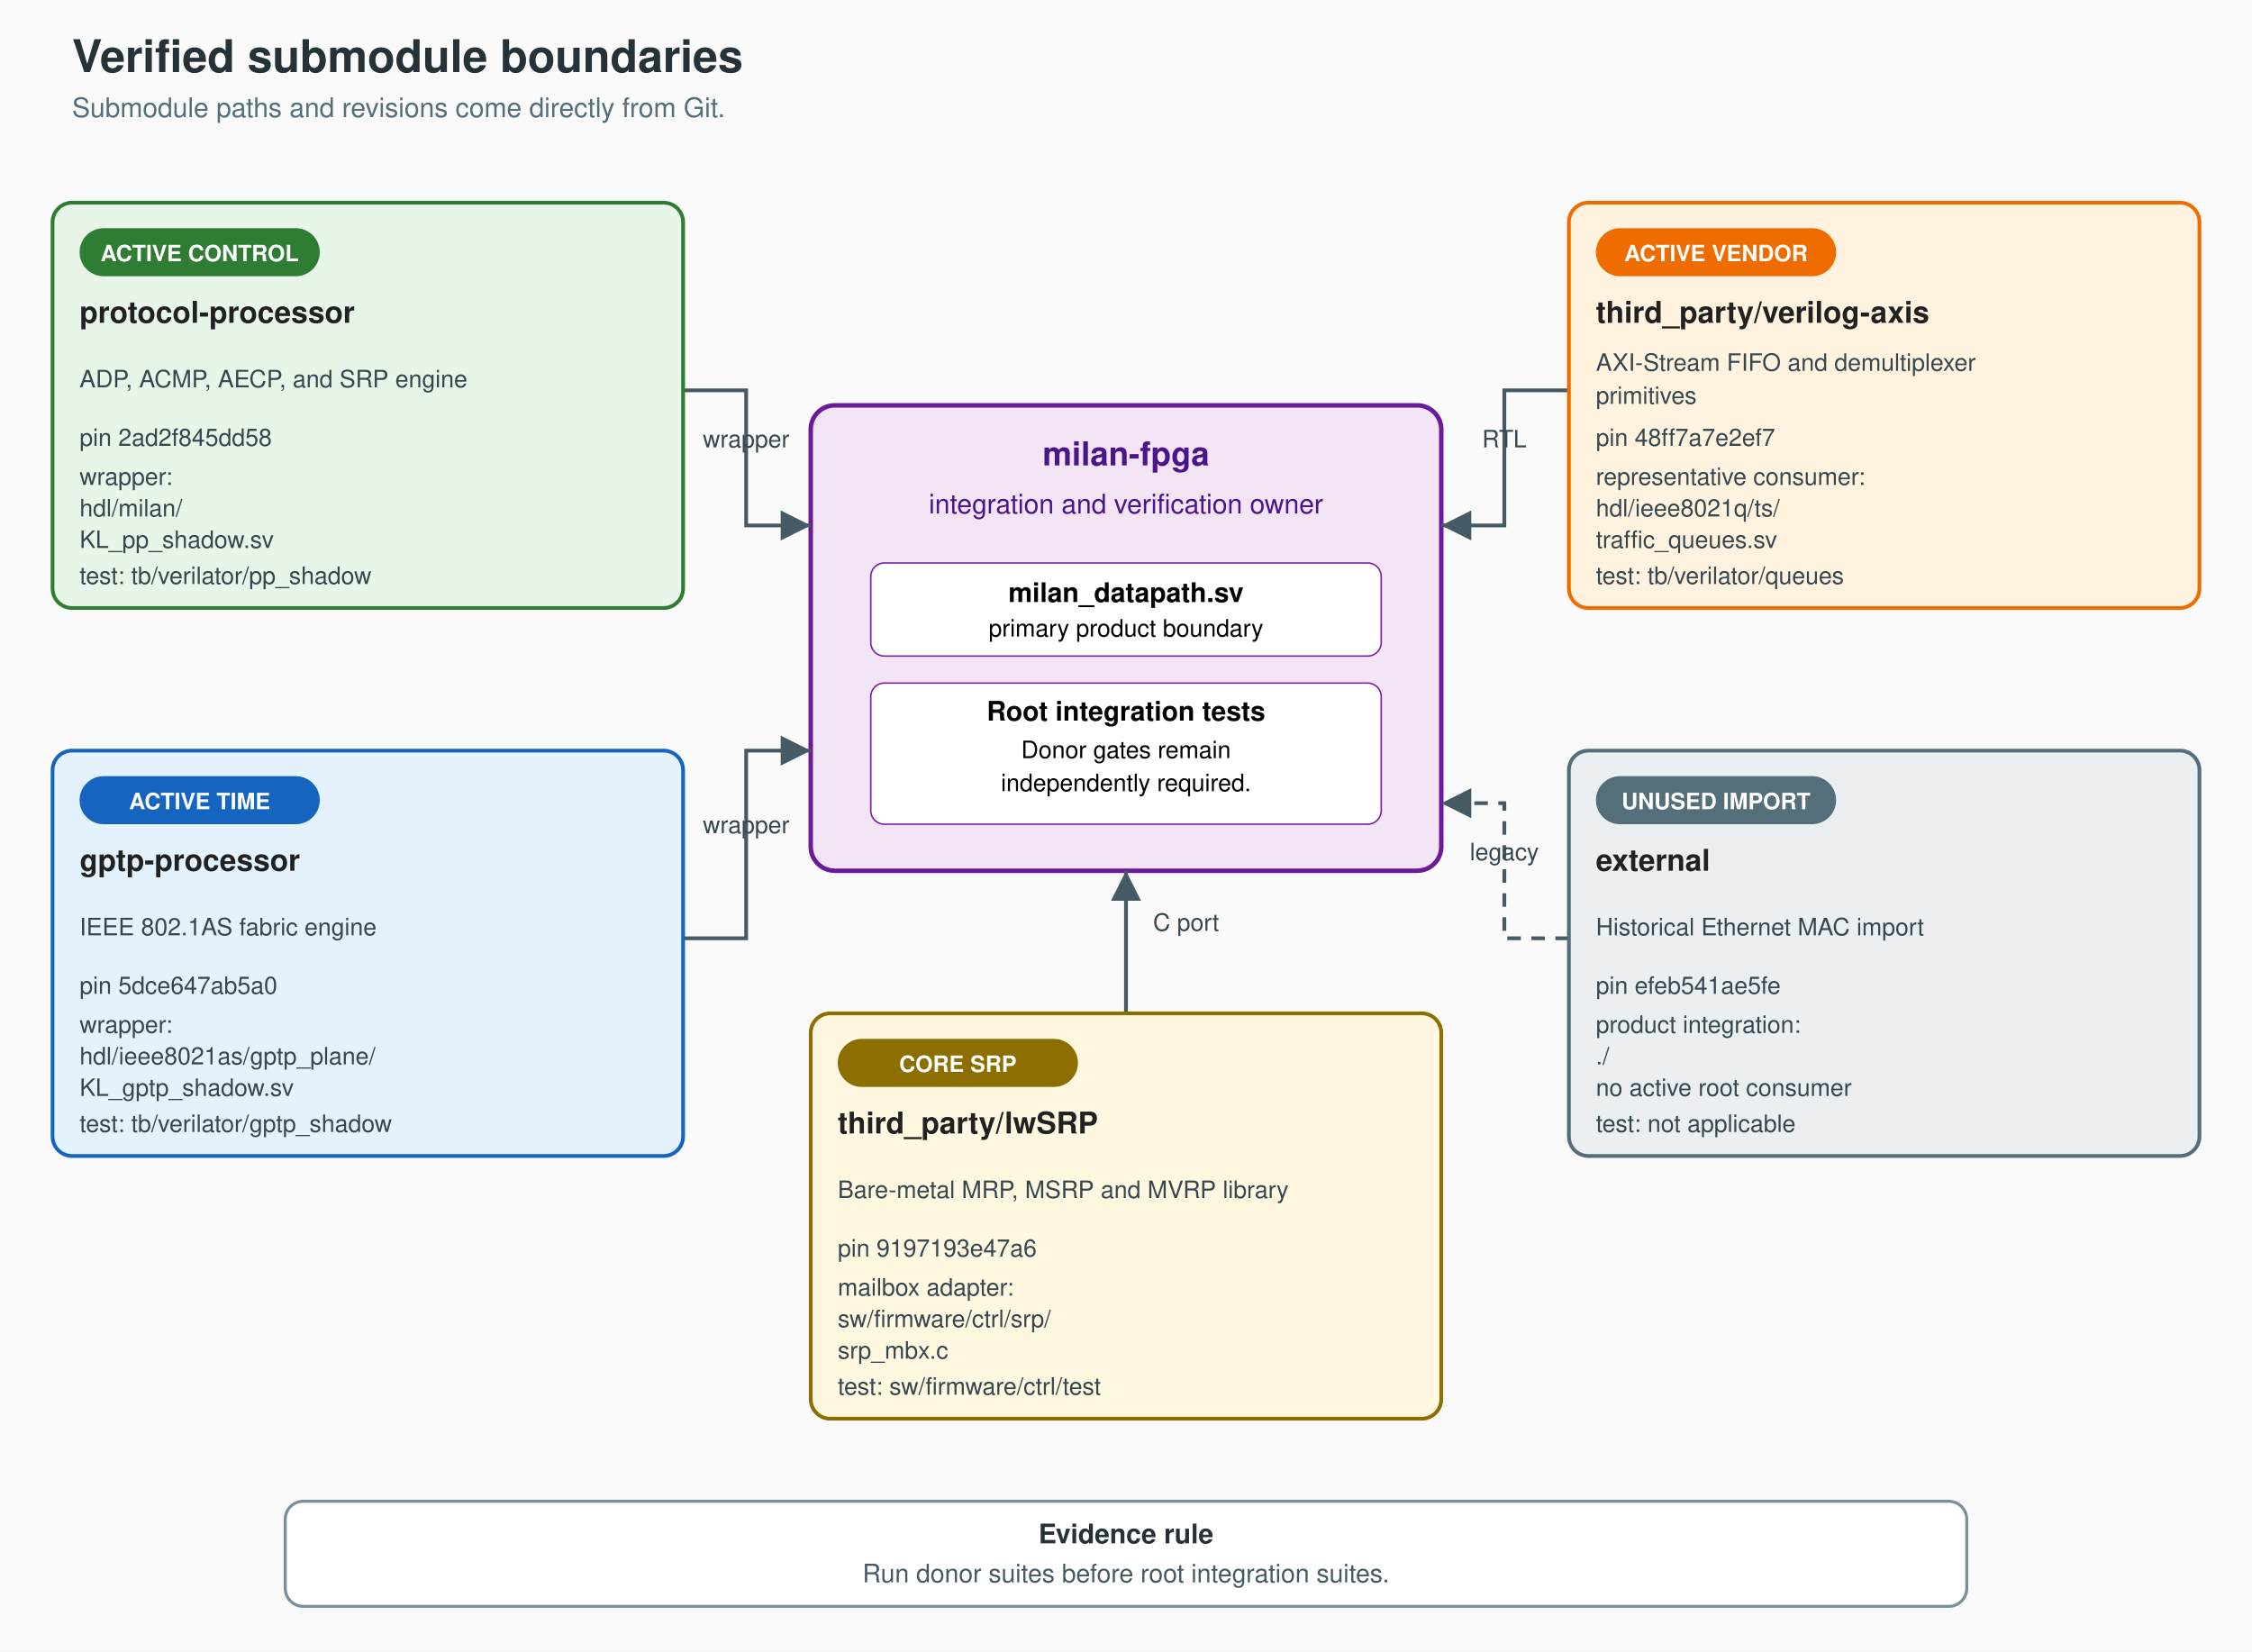
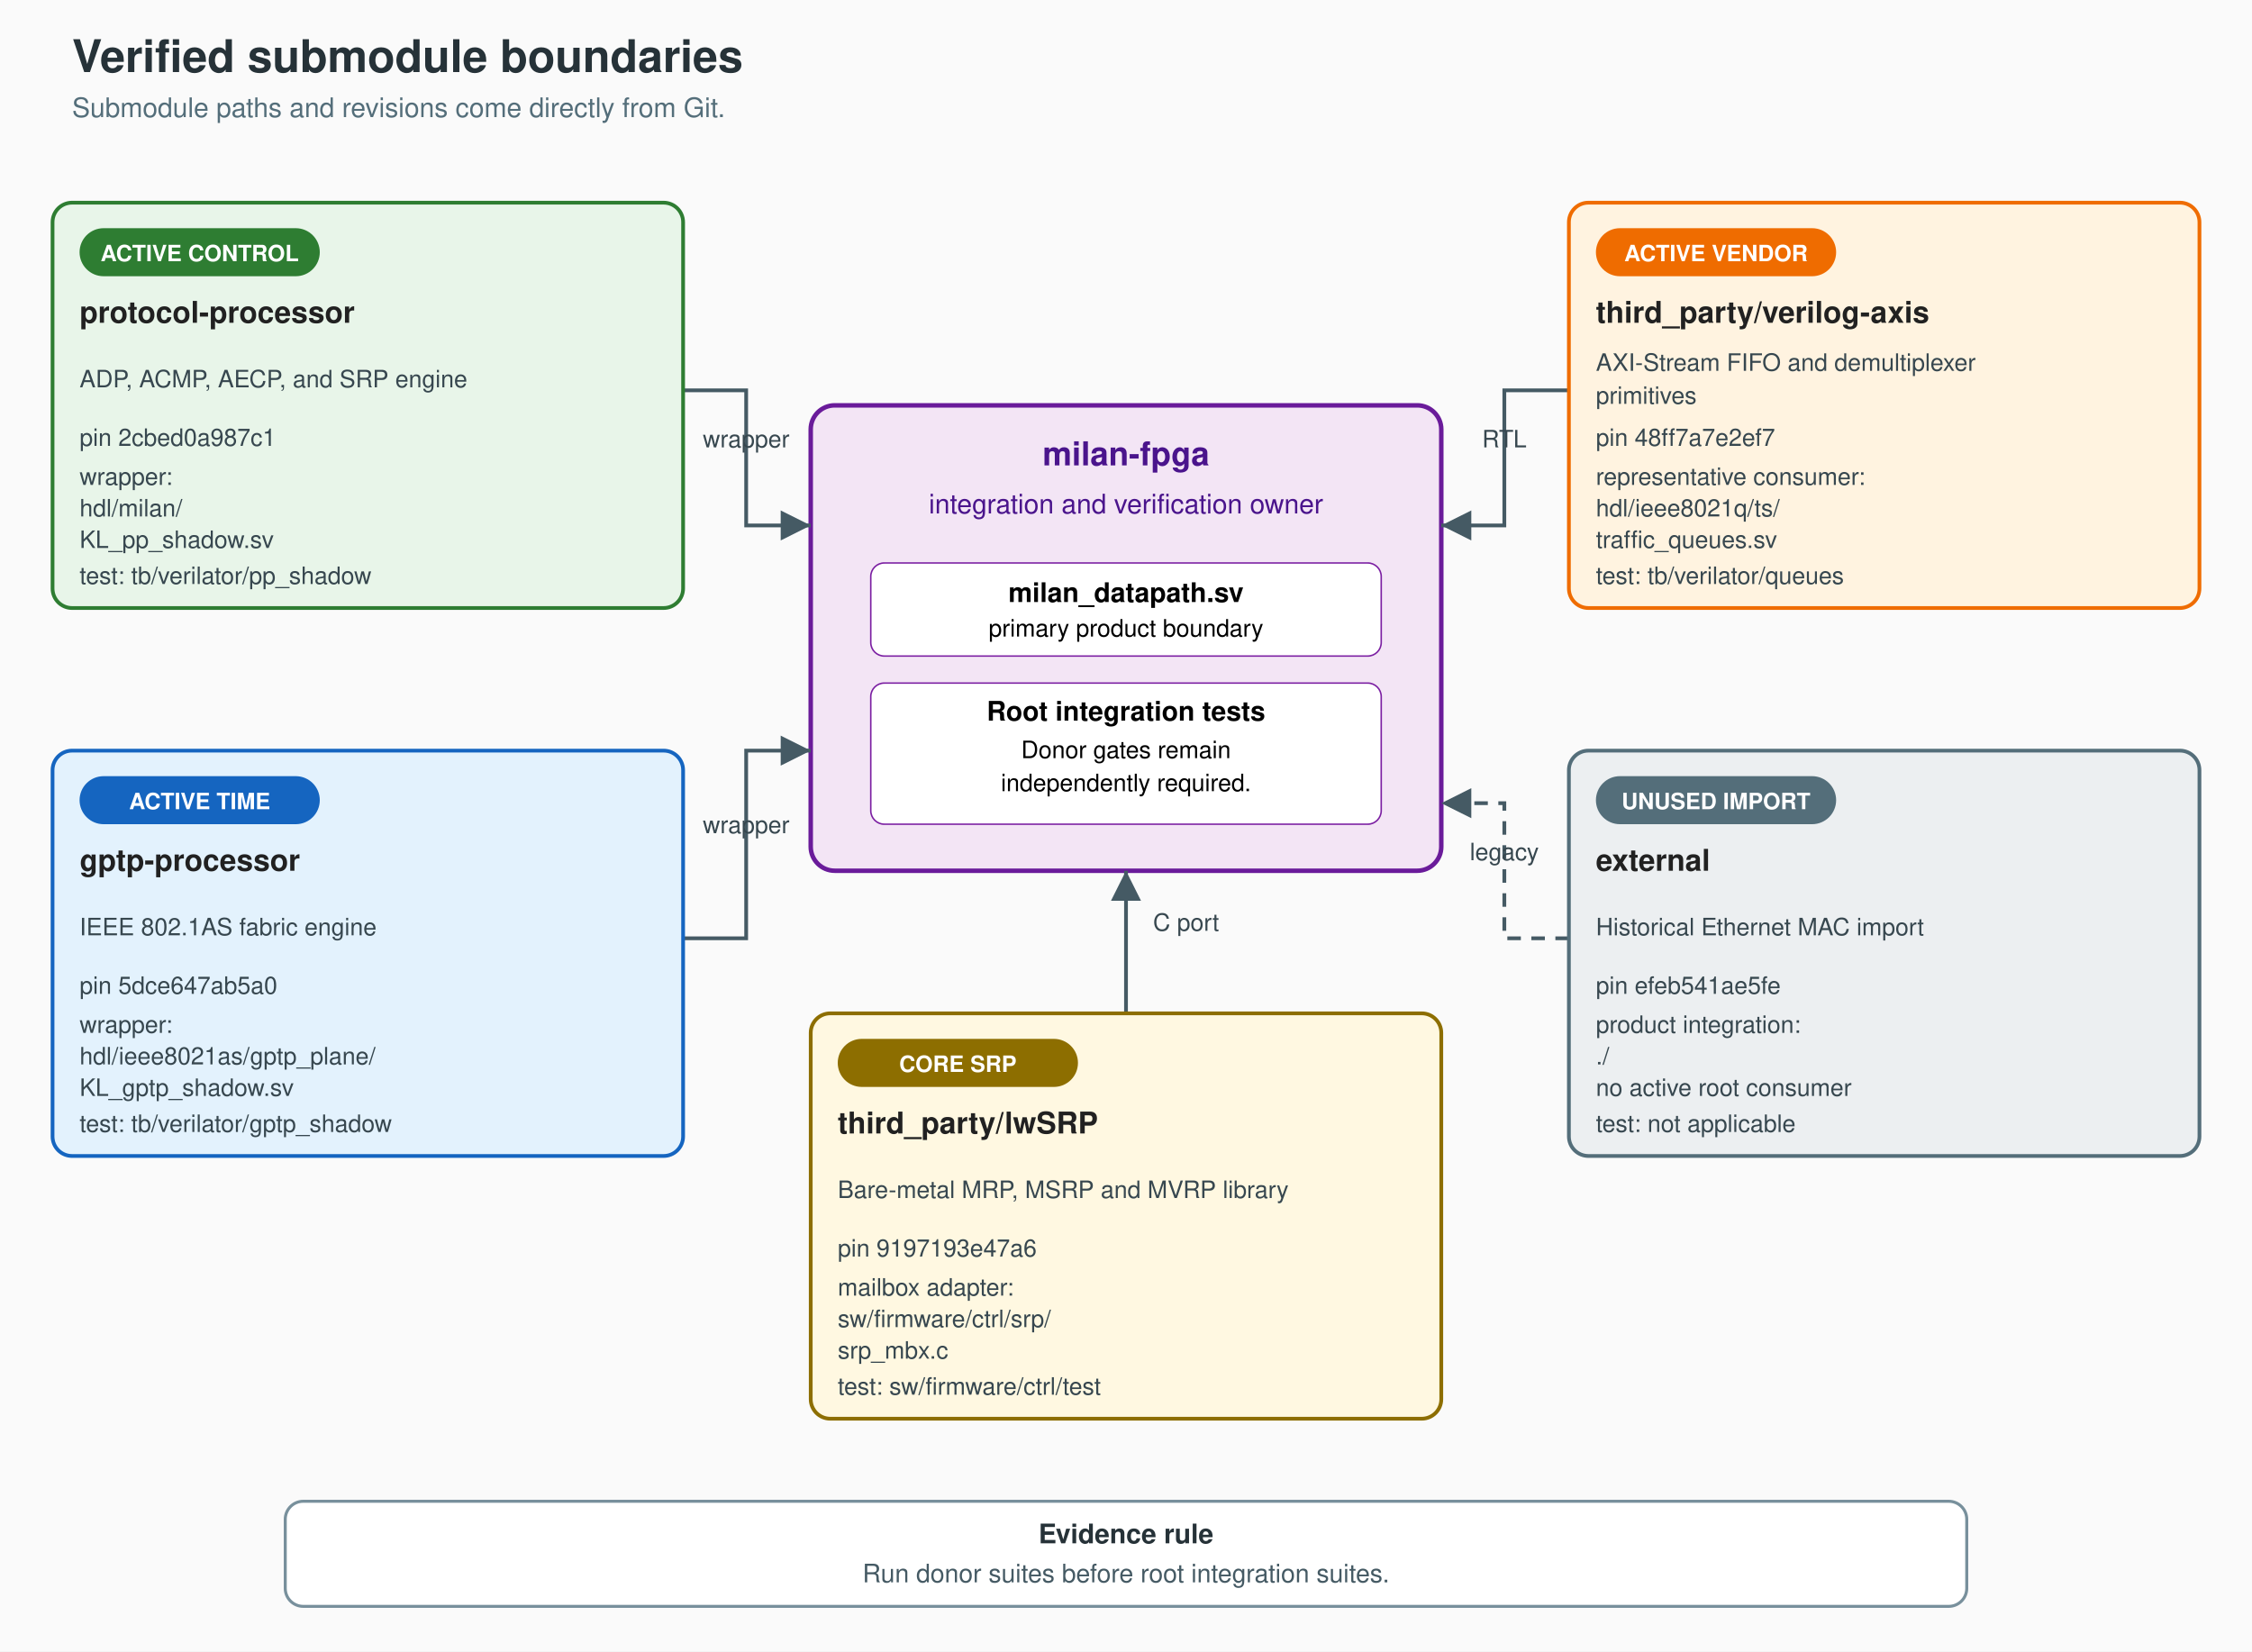
<svg xmlns="http://www.w3.org/2000/svg" width="1500" height="1100" viewBox="0 0 1500 1100" font-family="Helvetica,Arial,sans-serif">
  <rect width="1500" height="1100" fill="#FAFAFA" />
  <defs>
    <marker id="arrow" markerWidth="12" markerHeight="12" refX="8" refY="4" orient="auto">
      <path d="M0,0 L8,4 L0,8 Z" fill="#455A64" />
    </marker>
  </defs>
  <text x="48" y="48" font-size="30" font-weight="bold" fill="#263238">Verified submodule boundaries</text>
  <text x="48" y="78" font-size="18" fill="#546E7A">Submodule paths and revisions come directly from Git.</text>
  <rect x="540" y="270" width="420" height="310" rx="16" fill="#F3E5F5" stroke="#6A1B9A" stroke-width="3" />
  <text x="750" y="310" text-anchor="middle" font-size="22" font-weight="bold" fill="#4A148C">milan-fpga</text>
  <text x="750" y="342" text-anchor="middle" font-size="18" fill="#4A148C">integration and verification owner</text>
  <rect x="580" y="375" width="340" height="62" rx="9" fill="#FFFFFF" stroke="#7B1FA2" />
  <text x="750" y="401" text-anchor="middle" font-size="18" font-weight="bold">milan_datapath.sv</text>
  <text x="750" y="424" text-anchor="middle" font-size="16">primary product boundary</text>
  <rect x="580" y="455" width="340" height="94" rx="9" fill="#FFFFFF" stroke="#7B1FA2" />
  <text x="750" y="480" text-anchor="middle" font-size="18" font-weight="bold">Root integration tests</text>
  <text x="750" y="505" text-anchor="middle" font-size="16">Donor gates remain</text>
  <text x="750" y="527" text-anchor="middle" font-size="16">independently required.</text>
  <path d="M455,260 L497,260 L497,350 L540,350" fill="none" stroke="#455A64" stroke-width="2.5" marker-end="url(#arrow)" />
  <text x="497" y="298" text-anchor="middle" font-size="16" fill="#37474F">wrapper</text>
  <path d="M455,625 L497,625 L497,500 L540,500" fill="none" stroke="#455A64" stroke-width="2.5" marker-end="url(#arrow)" />
  <text x="497" y="555" text-anchor="middle" font-size="16" fill="#37474F">wrapper</text>
  <path d="M1045,260 L1002,260 L1002,350 L960,350" fill="none" stroke="#455A64" stroke-width="2.5" marker-end="url(#arrow)" />
  <text x="1002" y="298" text-anchor="middle" font-size="16" fill="#37474F">RTL</text>
  <path d="M1045,625 L1002,625 L1002,535 L960,535" fill="none" stroke="#455A64" stroke-width="2.5" marker-end="url(#arrow)" stroke-dasharray="9,7" />
  <text x="1002" y="573" text-anchor="middle" font-size="16" fill="#37474F">legacy</text>
  <path d="M750,675 L750,675 L750,580 L750,580" fill="none" stroke="#455A64" stroke-width="2.5" marker-end="url(#arrow)" />
  <text x="790" y="620" text-anchor="middle" font-size="16" fill="#37474F">C port</text>
  <rect x="35" y="135" width="420" height="270" rx="13" fill="#E8F5E9" stroke="#2E7D32" stroke-width="2.5" />
  <rect x="53" y="152" width="160" height="32" rx="16" fill="#2E7D32" />
  <text x="133" y="174" text-anchor="middle" font-size="15" font-weight="bold" fill="#FFFFFF">ACTIVE CONTROL</text>
  <text x="53" y="215" font-size="20" font-weight="bold" fill="#212121">protocol-processor</text>
  <text x="53" y="258" font-size="16" fill="#37474F">ADP, ACMP, AECP, and SRP engine</text>
-   <text x="53" y="297" font-size="16" fill="#37474F">pin 2ad2f845dd58</text>
+   <text x="53" y="297" font-size="16" fill="#37474F">pin 2cbed0a987c1</text>
  <text x="53" y="323" font-size="16" fill="#37474F">wrapper:</text>
  <text x="53" y="344" font-size="16" fill="#37474F">hdl/milan/</text>
  <text x="53" y="365" font-size="16" fill="#37474F">KL_pp_shadow.sv</text>
  <text x="53" y="389" font-size="16" fill="#37474F">test: tb/verilator/pp_shadow</text>
  <rect x="35" y="500" width="420" height="270" rx="13" fill="#E3F2FD" stroke="#1565C0" stroke-width="2.5" />
  <rect x="53" y="517" width="160" height="32" rx="16" fill="#1565C0" />
  <text x="133" y="539" text-anchor="middle" font-size="15" font-weight="bold" fill="#FFFFFF">ACTIVE TIME</text>
  <text x="53" y="580" font-size="20" font-weight="bold" fill="#212121">gptp-processor</text>
  <text x="53" y="623" font-size="16" fill="#37474F">IEEE 802.1AS fabric engine</text>
  <text x="53" y="662" font-size="16" fill="#37474F">pin 5dce647ab5a0</text>
  <text x="53" y="688" font-size="16" fill="#37474F">wrapper:</text>
  <text x="53" y="709" font-size="16" fill="#37474F">hdl/ieee8021as/gptp_plane/</text>
  <text x="53" y="730" font-size="16" fill="#37474F">KL_gptp_shadow.sv</text>
  <text x="53" y="754" font-size="16" fill="#37474F">test: tb/verilator/gptp_shadow</text>
  <rect x="1045" y="135" width="420" height="270" rx="13" fill="#FFF3E0" stroke="#EF6C00" stroke-width="2.5" />
  <rect x="1063" y="152" width="160" height="32" rx="16" fill="#EF6C00" />
  <text x="1143" y="174" text-anchor="middle" font-size="15" font-weight="bold" fill="#FFFFFF">ACTIVE VENDOR</text>
  <text x="1063" y="215" font-size="20" font-weight="bold" fill="#212121">third_party/verilog-axis</text>
  <text x="1063" y="247" font-size="16" fill="#37474F">AXI-Stream FIFO and demultiplexer</text>
  <text x="1063" y="269" font-size="16" fill="#37474F">primitives</text>
  <text x="1063" y="297" font-size="16" fill="#37474F">pin 48ff7a7e2ef7</text>
  <text x="1063" y="323" font-size="16" fill="#37474F">representative consumer:</text>
  <text x="1063" y="344" font-size="16" fill="#37474F">hdl/ieee8021q/ts/</text>
  <text x="1063" y="365" font-size="16" fill="#37474F">traffic_queues.sv</text>
  <text x="1063" y="389" font-size="16" fill="#37474F">test: tb/verilator/queues</text>
  <rect x="1045" y="500" width="420" height="270" rx="13" fill="#ECEFF1" stroke="#546E7A" stroke-width="2.5" />
  <rect x="1063" y="517" width="160" height="32" rx="16" fill="#546E7A" />
  <text x="1143" y="539" text-anchor="middle" font-size="15" font-weight="bold" fill="#FFFFFF">UNUSED IMPORT</text>
  <text x="1063" y="580" font-size="20" font-weight="bold" fill="#212121">external</text>
  <text x="1063" y="623" font-size="16" fill="#37474F">Historical Ethernet MAC import</text>
  <text x="1063" y="662" font-size="16" fill="#37474F">pin efeb541ae5fe</text>
  <text x="1063" y="688" font-size="16" fill="#37474F">product integration:</text>
  <text x="1063" y="709" font-size="16" fill="#37474F">./</text>
  <text x="1063" y="730" font-size="16" fill="#37474F">no active root consumer</text>
  <text x="1063" y="754" font-size="16" fill="#37474F">test: not applicable</text>
  <rect x="540" y="675" width="420" height="270" rx="13" fill="#FFF8E1" stroke="#8D6E00" stroke-width="2.5" />
  <rect x="558" y="692" width="160" height="32" rx="16" fill="#8D6E00" />
  <text x="638" y="714" text-anchor="middle" font-size="15" font-weight="bold" fill="#FFFFFF">CORE SRP</text>
  <text x="558" y="755" font-size="20" font-weight="bold" fill="#212121">third_party/lwSRP</text>
  <text x="558" y="798" font-size="16" fill="#37474F">Bare-metal MRP, MSRP and MVRP library</text>
  <text x="558" y="837" font-size="16" fill="#37474F">pin 9197193e47a6</text>
  <text x="558" y="863" font-size="16" fill="#37474F">mailbox adapter:</text>
  <text x="558" y="884" font-size="16" fill="#37474F">sw/firmware/ctrl/srp/</text>
  <text x="558" y="905" font-size="16" fill="#37474F">srp_mbx.c</text>
  <text x="558" y="929" font-size="16" fill="#37474F">test: sw/firmware/ctrl/test</text>
  <rect x="190" y="1000" width="1120" height="70" rx="12" fill="#FFFFFF" stroke="#78909C" stroke-width="2" />
  <text x="750" y="1028" text-anchor="middle" font-size="18" font-weight="bold" fill="#263238">Evidence rule</text>
  <text x="750" y="1054" text-anchor="middle" font-size="17" fill="#455A64">Run donor suites before root integration suites.</text>
</svg>
